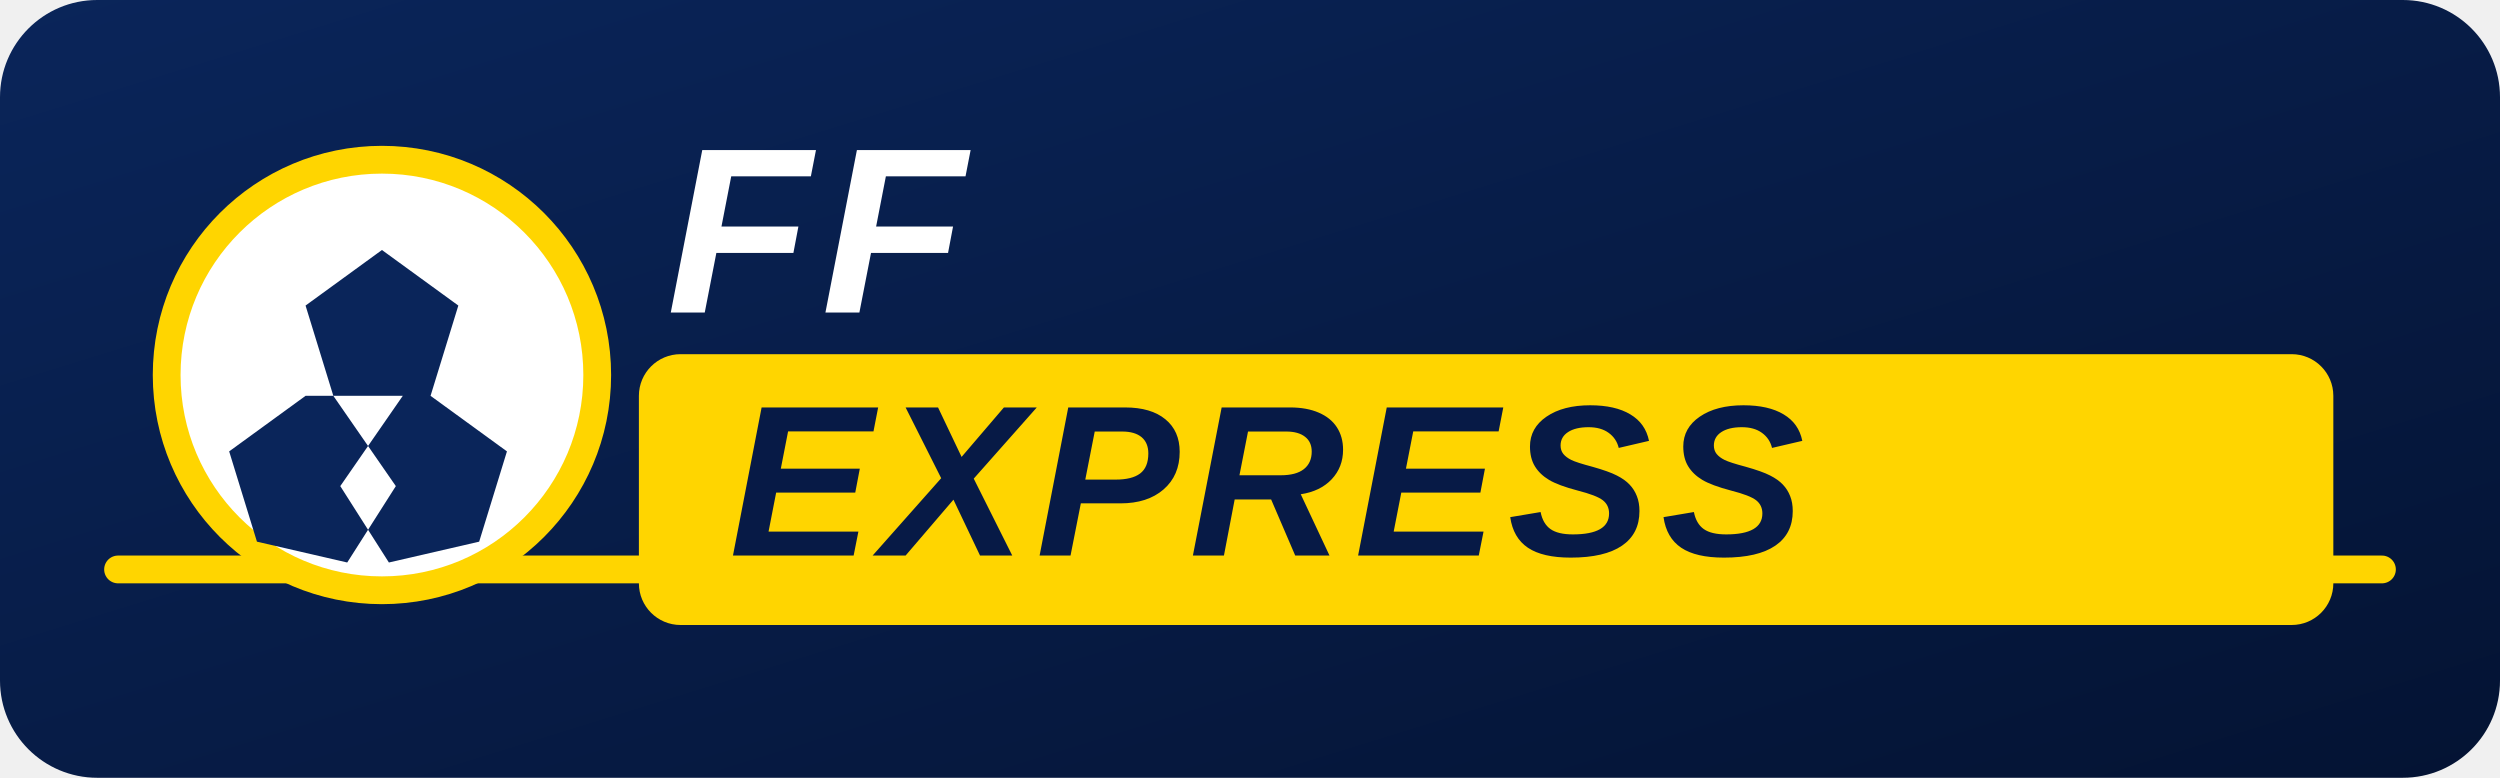
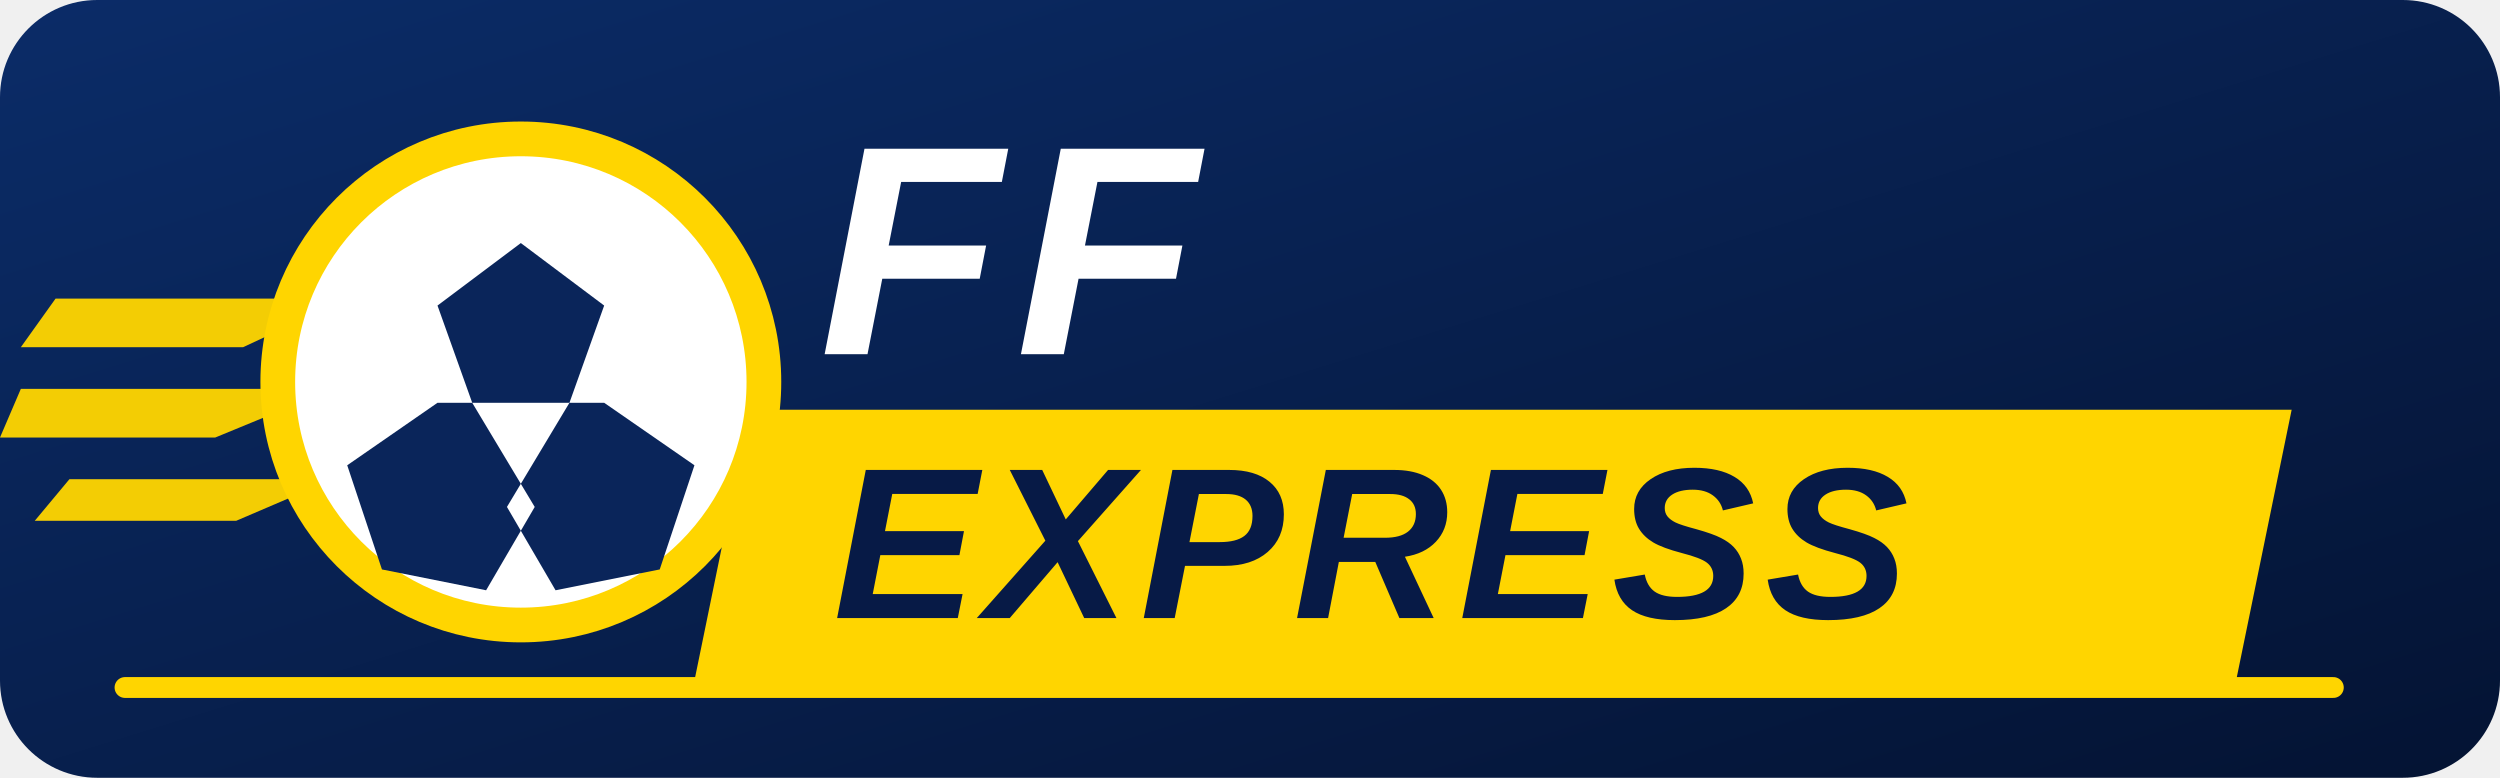
<svg xmlns="http://www.w3.org/2000/svg" width="360" height="112" viewBox="0 0 360 112" role="img" aria-labelledby="title desc">
  <defs>
-     <linearGradient id="panel" x1="0" y1="0" x2="1" y2="1">
-       <stop offset="0" stop-color="#0a255a" />
+     <linearGradient id="bg" x1="0" y1="0" x2="1" y2="1">
+       <stop offset="0" stop-color="#0b2c68" />
      <stop offset="1" stop-color="#041333" />
    </linearGradient>
  </defs>
-   <rect width="360" height="112" rx="14" fill="url(#panel)" />
-   <path d="M17 82h326" stroke="#ffd500" stroke-width="4" stroke-linecap="round" />
-   <g transform="translate(18 17)">
-     <circle cx="37" cy="37" r="31" fill="#fff" stroke="#ffd500" stroke-width="4" />
-     <path d="m37 19 11 8-4 13H30l-4-13 11-8Zm-11 21-11 8 4 13 13 3 7-11-9-13Zm18 0 11 8-4 13-13 3-7-11 9-13Z" fill="#0a255a" />
+   <rect width="360" height="112" rx="14" fill="url(#bg)" />
+   <g fill="#ffd500" opacity=".95">
+     <path d="M8 43h42l-15 7H3z" />
+     <path d="M3 56h45l-17 7H0z" />
+     <path d="M10 69h38l-14 6H5z" />
  </g>
-   <g font-family="Arial, Helvetica, sans-serif" font-weight="900" font-style="italic">
-     <text x="96" y="45" font-size="34" fill="#fff" letter-spacing="1.5">FF</text>
-     <rect x="92" y="51" width="244" height="39" rx="6" fill="#ffd500" />
-     <text x="105" y="80" font-size="31" fill="#071a46" letter-spacing="1.4">EXPRESS</text>
+   <g transform="translate(36 16)">
+     <circle cx="39" cy="39" r="35" fill="#fff" stroke="#ffd500" stroke-width="5" />
+     <path d="m39 19 12 9-5 14H32l-5-14 12-9Zm-12 23-13 9 5 15 15 3 7-12-9-15Zm24 0 13 9-5 15-15 3-7-12 9-15Z" fill="#0a255a" />
  </g>
+   <g font-family="Arial,Helvetica,sans-serif" font-weight="900" font-style="italic">
+     <text x="118" y="51" font-size="43" fill="#fff" letter-spacing="2">FF</text>
+     <path d="M108 59h222l-8 39H100z" fill="#ffd500" />
+     <text x="120" y="89" font-size="31" fill="#071a46" letter-spacing="1.4">EXPRESS</text>
+   </g>
+   <path d="M18 99h318" stroke="#ffd500" stroke-width="3" stroke-linecap="round" />
</svg>
